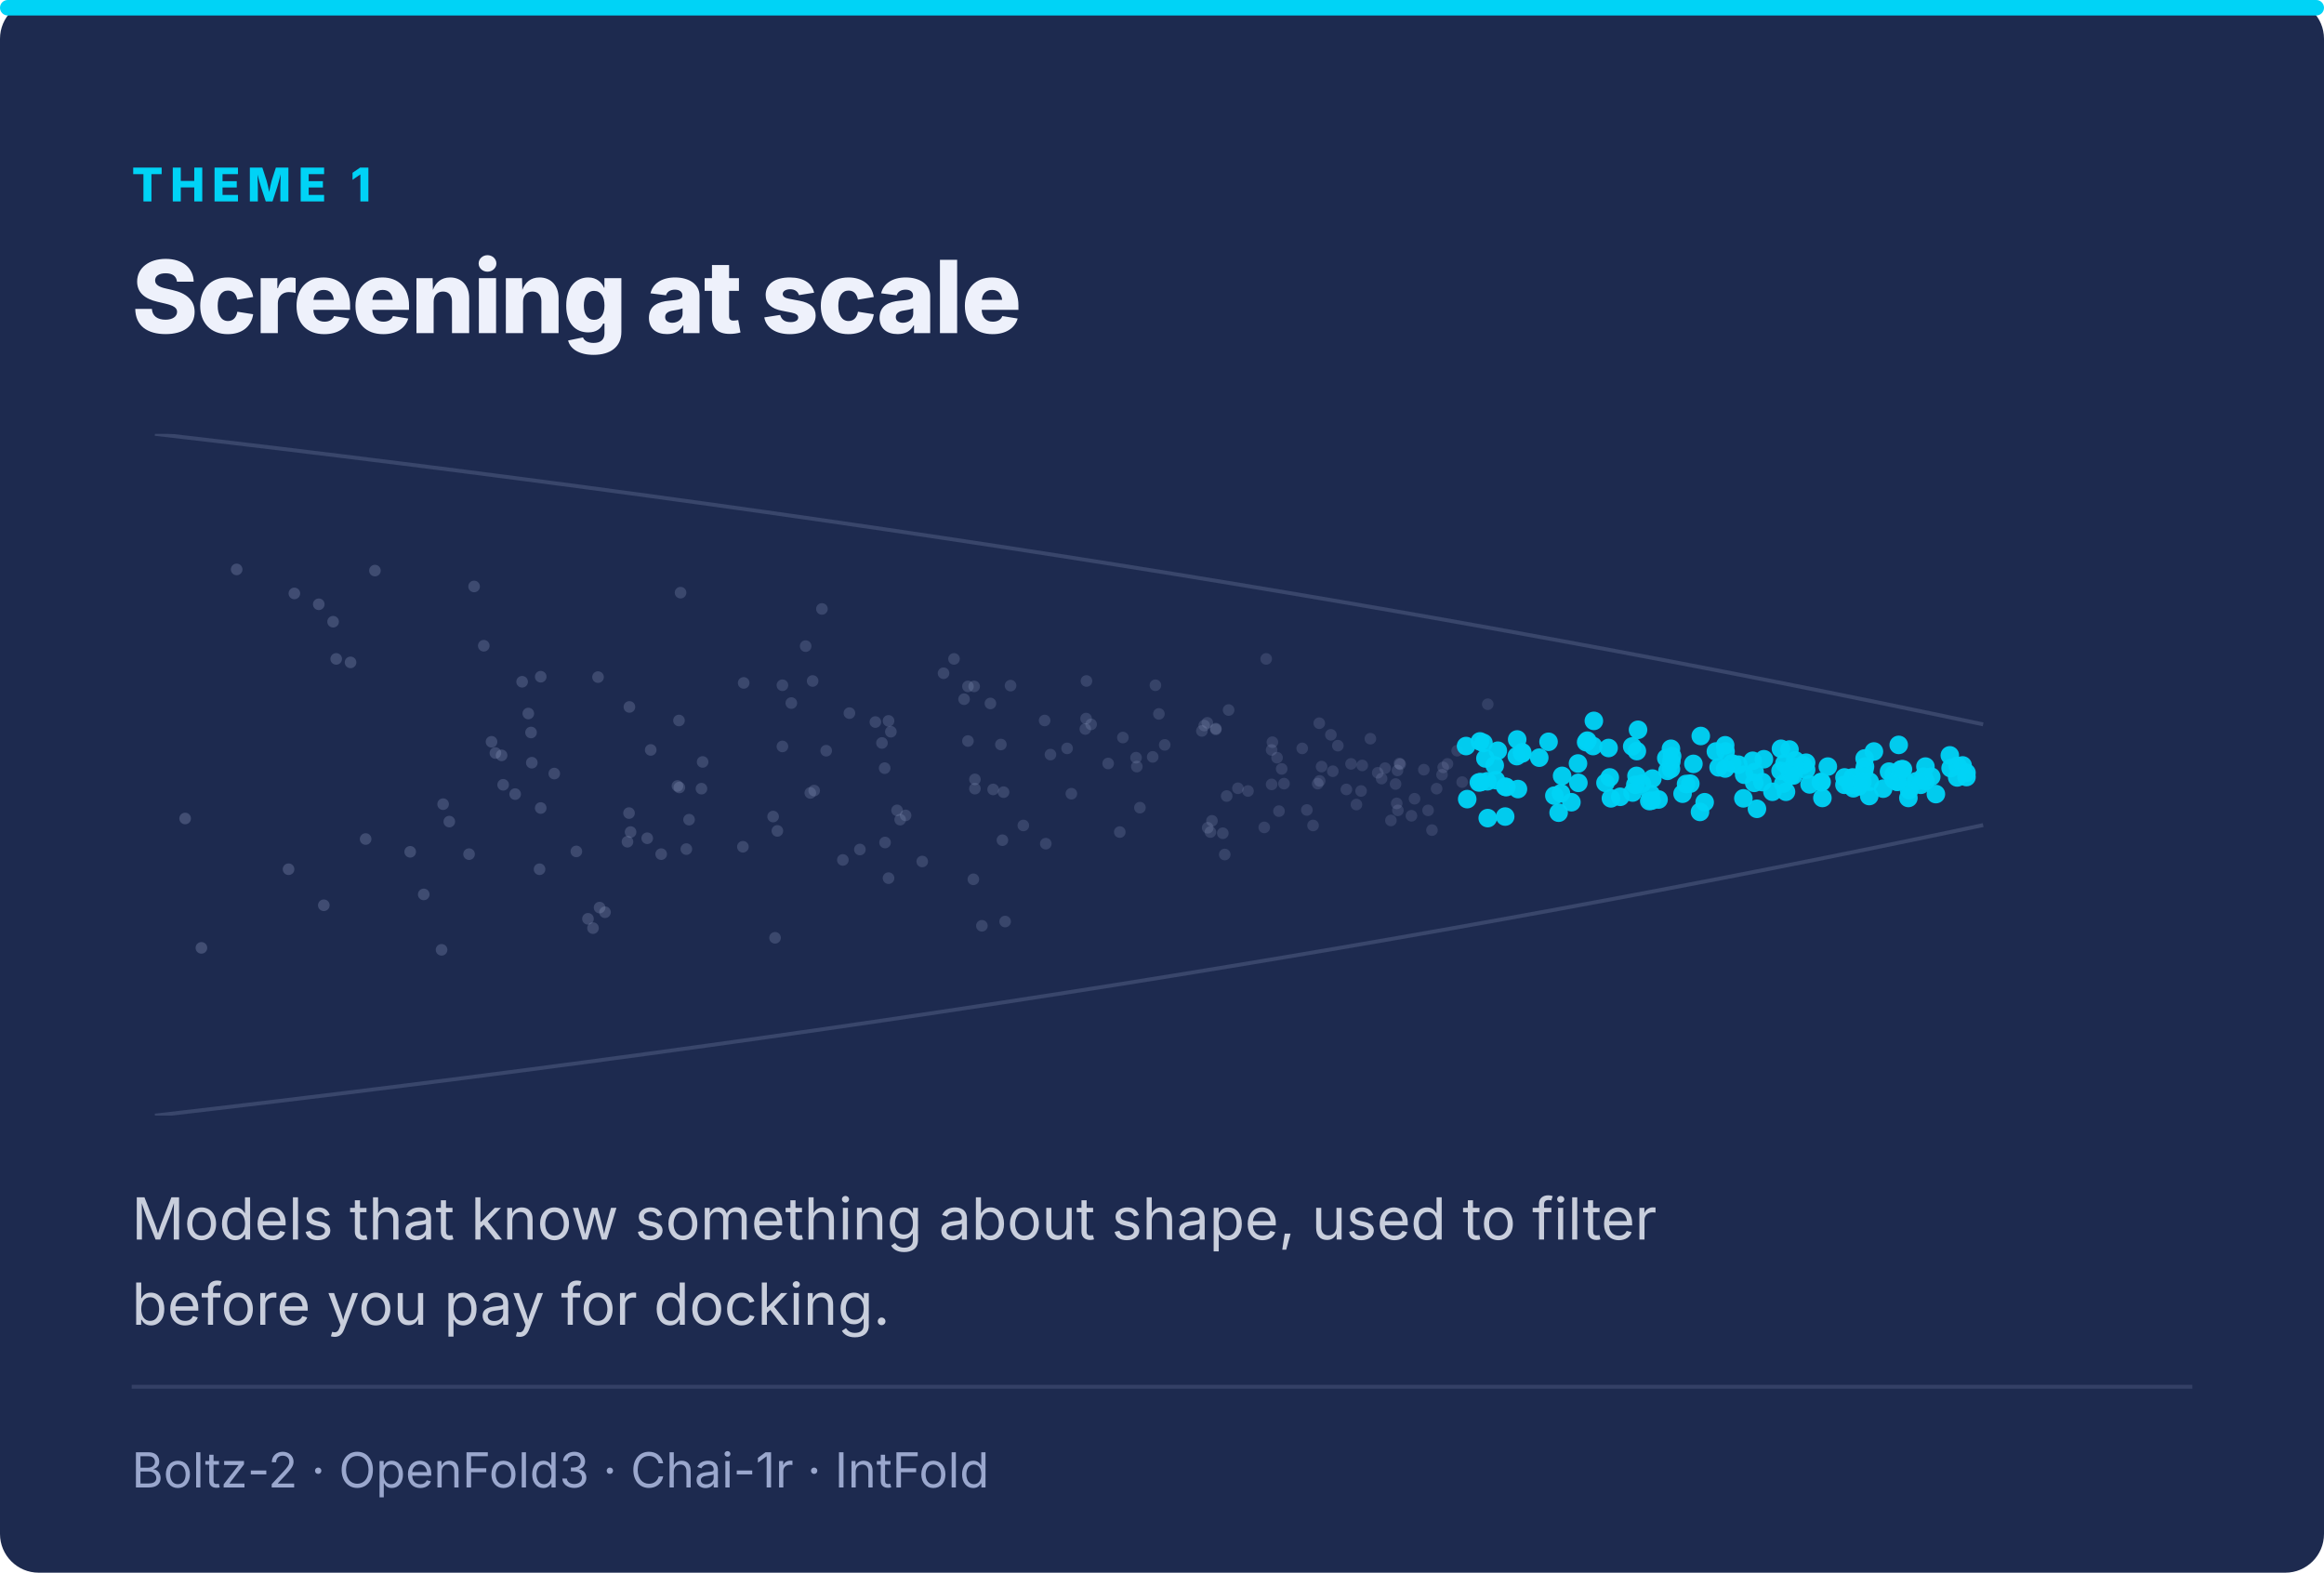
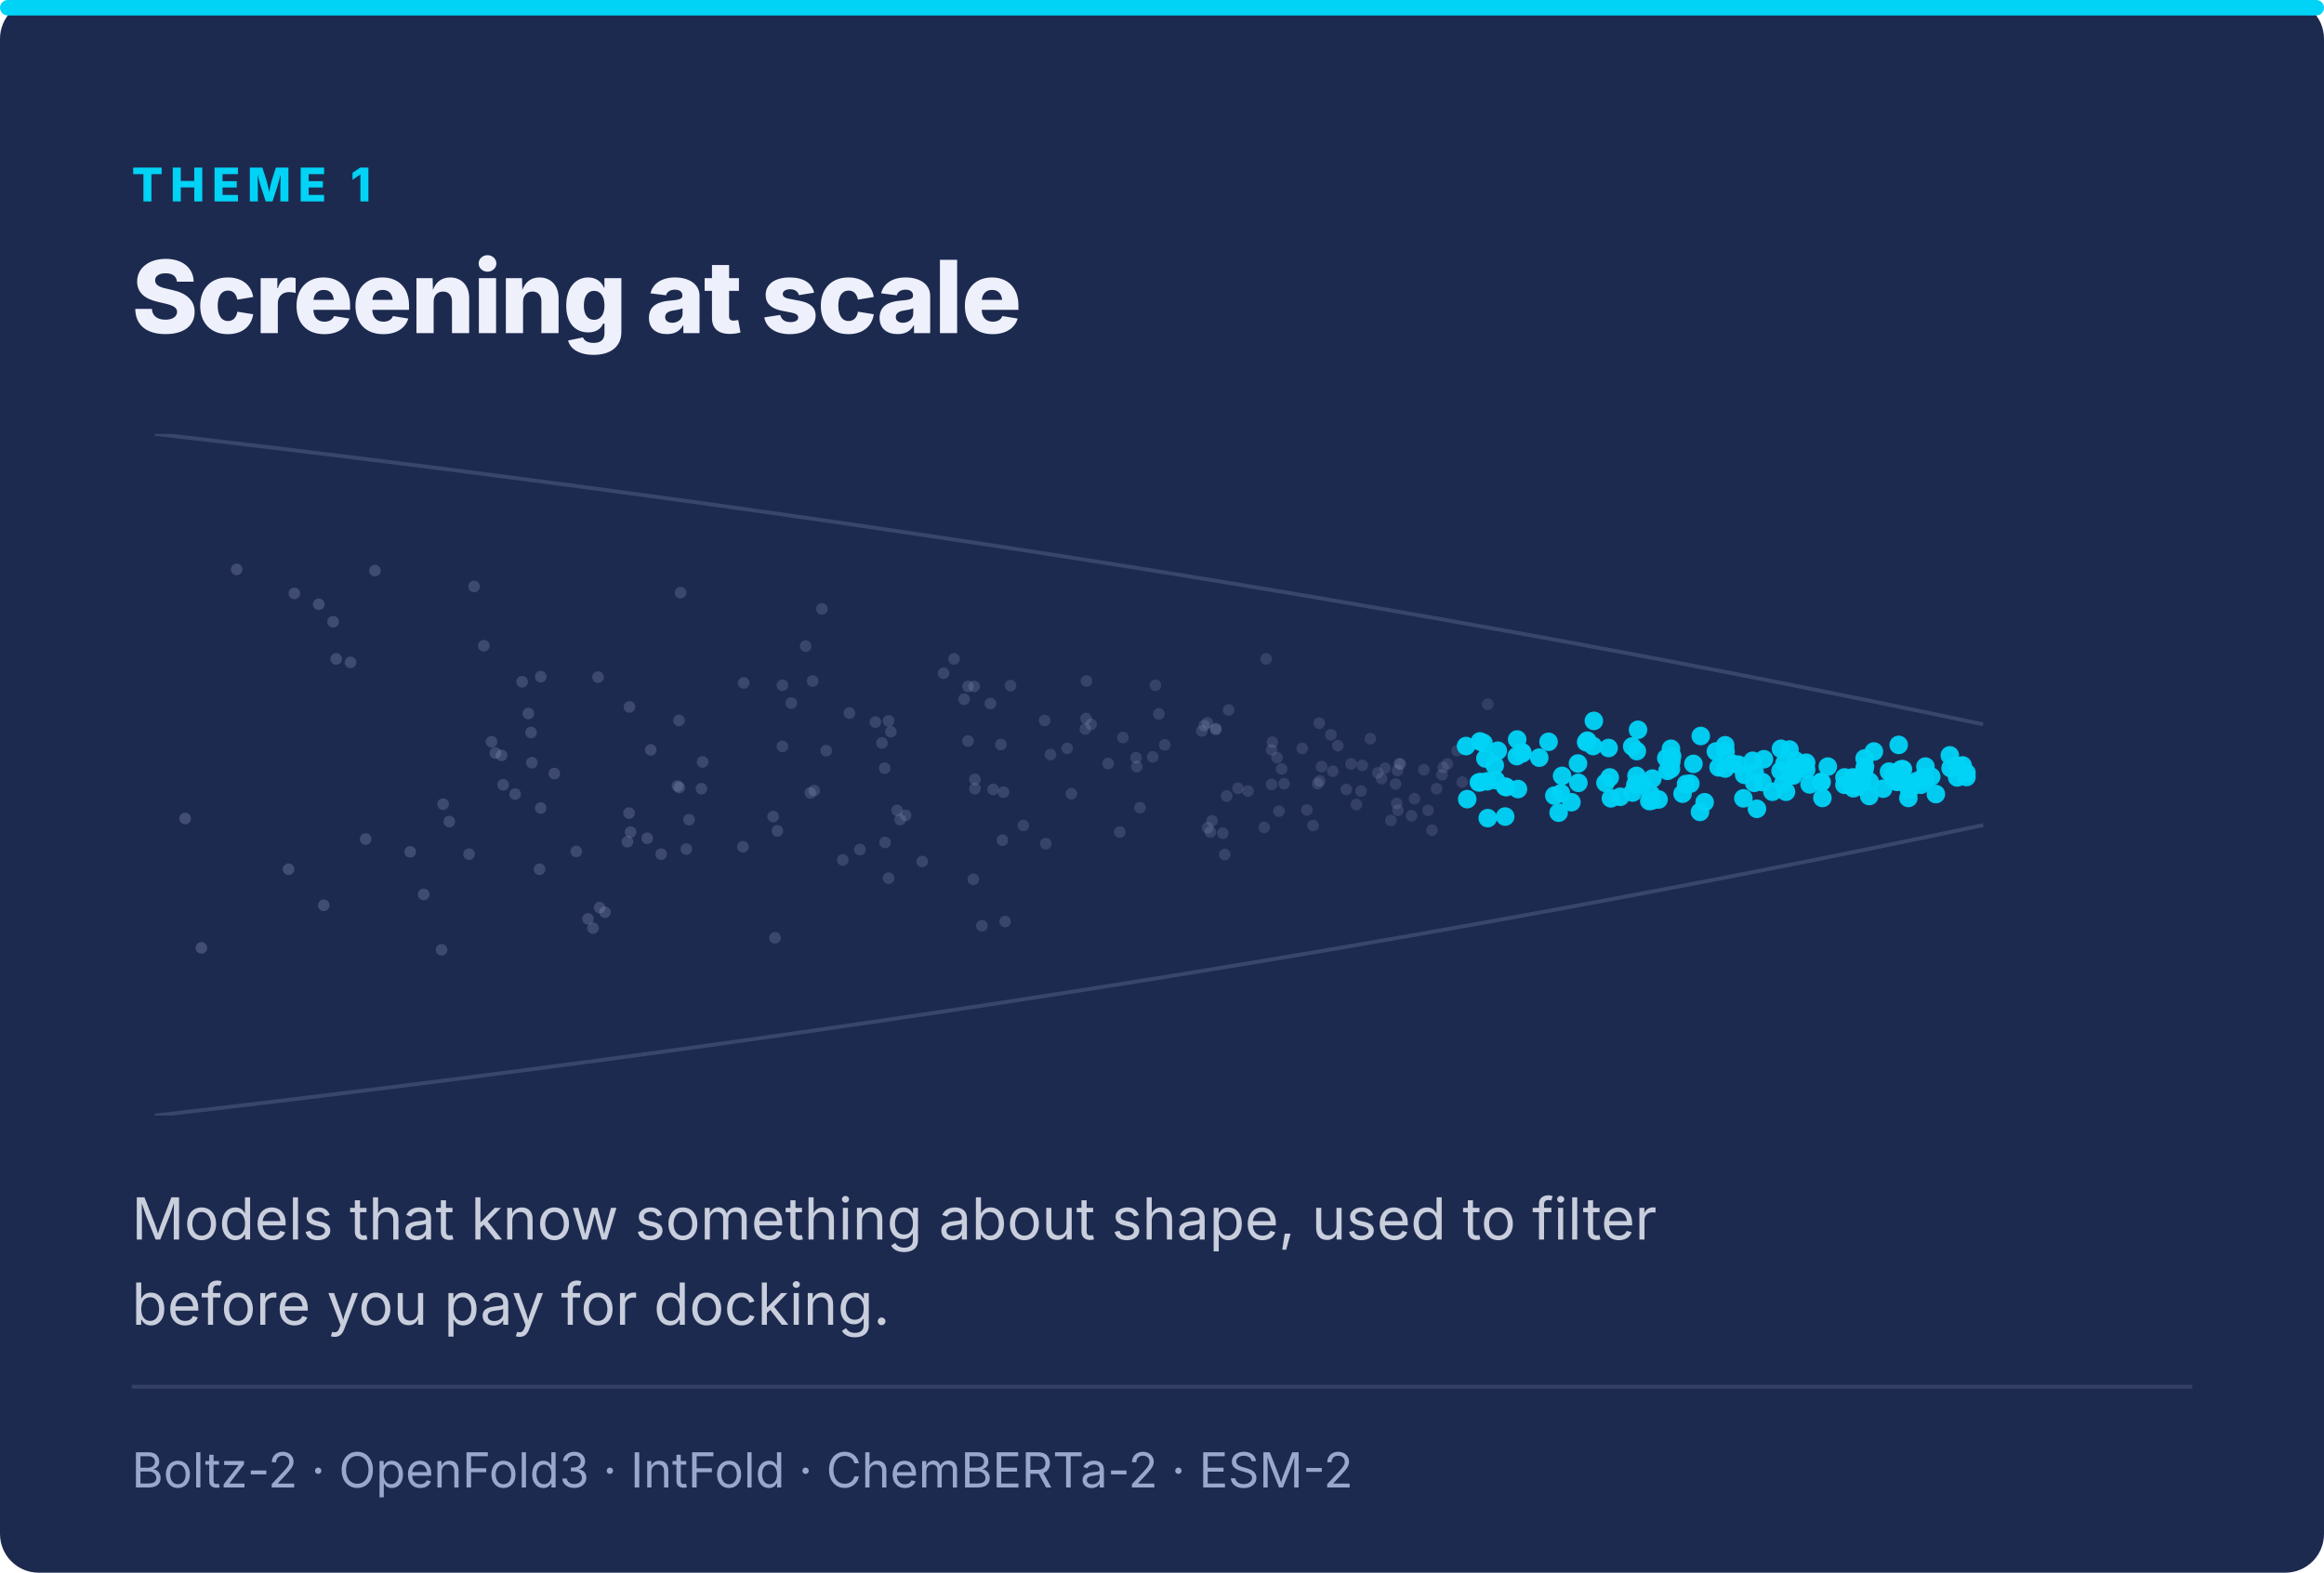
<svg xmlns="http://www.w3.org/2000/svg" viewBox="0 0 600 406" width="600" height="406" font-family="Inter,Helvetica Neue,Arial,sans-serif" role="img" aria-label="Theme 1, Screening at scale. Models that know something about shape, used to filter before you pay for docking.">
  <rect width="600" height="406" rx="10" fill="#1D2A4F" />
  <rect width="600" height="4" rx="2" fill="#00D3F6" />
  <clipPath id="a1">
    <rect x="1" y="112" width="598" height="176" />
  </clipPath>
  <g clip-path="url(#a1)">
    <circle cx="450.1" cy="206.1" r="2.4" fill="#00D3F6" opacity="0.95" />
    <circle cx="470.1" cy="201.9" r="2.4" fill="#00D3F6" opacity="0.95" />
    <circle cx="151.8" cy="237.2" r="1.5" fill="#9AA7CD" opacity="0.25" />
    <circle cx="313.9" cy="188.1" r="1.5" fill="#9AA7CD" opacity="0.20" />
    <circle cx="300.7" cy="192.3" r="1.5" fill="#9AA7CD" opacity="0.20" />
    <circle cx="376.2" cy="193.8" r="1.5" fill="#9AA7CD" opacity="0.18" />
    <circle cx="388.6" cy="210.8" r="2.4" fill="#00D3F6" opacity="0.95" />
    <circle cx="422.2" cy="202.6" r="2.4" fill="#00D3F6" opacity="0.95" />
    <circle cx="487.7" cy="199.2" r="2.4" fill="#00D3F6" opacity="0.95" />
    <circle cx="431.4" cy="193.3" r="2.4" fill="#00D3F6" opacity="0.95" />
    <circle cx="212.2" cy="157.2" r="1.5" fill="#9AA7CD" opacity="0.23" />
    <circle cx="488.9" cy="199.9" r="2.4" fill="#00D3F6" opacity="0.95" />
    <circle cx="83.6" cy="233.7" r="1.5" fill="#9AA7CD" opacity="0.28" />
    <circle cx="313.9" cy="188.3" r="1.5" fill="#9AA7CD" opacity="0.20" />
    <circle cx="177.9" cy="211.6" r="1.5" fill="#9AA7CD" opacity="0.24" />
    <circle cx="383.5" cy="195.8" r="2.4" fill="#00D3F6" opacity="0.95" />
    <circle cx="139.6" cy="174.7" r="1.5" fill="#9AA7CD" opacity="0.26" />
    <circle cx="271.2" cy="194.8" r="1.5" fill="#9AA7CD" opacity="0.21" />
    <circle cx="200.1" cy="242.1" r="1.5" fill="#9AA7CD" opacity="0.24" />
    <circle cx="388.6" cy="203.1" r="2.4" fill="#00D3F6" opacity="0.95" />
    <circle cx="61.1" cy="147.0" r="1.5" fill="#9AA7CD" opacity="0.28" />
    <circle cx="219.3" cy="184.1" r="1.5" fill="#9AA7CD" opacity="0.23" />
    <circle cx="489.8" cy="201.8" r="2.4" fill="#00D3F6" opacity="0.95" />
    <circle cx="506.7" cy="197.6" r="2.4" fill="#00D3F6" opacity="0.95" />
    <circle cx="228.5" cy="217.5" r="1.5" fill="#9AA7CD" opacity="0.23" />
    <circle cx="209.2" cy="204.7" r="1.5" fill="#9AA7CD" opacity="0.23" />
    <circle cx="494.7" cy="201.7" r="2.4" fill="#00D3F6" opacity="0.95" />
    <circle cx="470.3" cy="201.9" r="2.4" fill="#00D3F6" opacity="0.95" />
    <circle cx="109.4" cy="230.9" r="1.5" fill="#9AA7CD" opacity="0.27" />
    <circle cx="294.3" cy="208.5" r="1.5" fill="#9AA7CD" opacity="0.20" />
    <circle cx="86.8" cy="170.1" r="1.5" fill="#9AA7CD" opacity="0.27" />
    <circle cx="122.4" cy="151.4" r="1.5" fill="#9AA7CD" opacity="0.26" />
    <circle cx="177.2" cy="219.2" r="1.5" fill="#9AA7CD" opacity="0.24" />
    <circle cx="403.0" cy="204.8" r="2.4" fill="#00D3F6" opacity="0.95" />
    <circle cx="251.7" cy="203.6" r="1.5" fill="#9AA7CD" opacity="0.22" />
    <circle cx="481.3" cy="198.9" r="2.4" fill="#00D3F6" opacity="0.95" />
    <circle cx="231.6" cy="209.2" r="1.5" fill="#9AA7CD" opacity="0.22" />
    <circle cx="370.9" cy="203.6" r="1.5" fill="#9AA7CD" opacity="0.18" />
    <circle cx="479.9" cy="203.0" r="2.4" fill="#00D3F6" opacity="0.95" />
    <circle cx="360.6" cy="207.4" r="1.5" fill="#9AA7CD" opacity="0.18" />
    <circle cx="340.7" cy="201.6" r="1.5" fill="#9AA7CD" opacity="0.19" />
    <circle cx="481.5" cy="197.9" r="2.4" fill="#00D3F6" opacity="0.95" />
    <circle cx="281.7" cy="187.0" r="1.5" fill="#9AA7CD" opacity="0.21" />
    <circle cx="365.2" cy="206.2" r="1.5" fill="#9AA7CD" opacity="0.18" />
    <circle cx="421.5" cy="204.6" r="2.4" fill="#00D3F6" opacity="0.95" />
    <circle cx="175.7" cy="153.0" r="1.5" fill="#9AA7CD" opacity="0.24" />
    <circle cx="210.2" cy="204.1" r="1.5" fill="#9AA7CD" opacity="0.23" />
    <circle cx="246.3" cy="170.1" r="1.5" fill="#9AA7CD" opacity="0.22" />
    <circle cx="476.2" cy="200.7" r="2.4" fill="#00D3F6" opacity="0.95" />
    <circle cx="168.0" cy="193.6" r="1.5" fill="#9AA7CD" opacity="0.25" />
    <circle cx="154.8" cy="234.3" r="1.5" fill="#9AA7CD" opacity="0.25" />
    <circle cx="243.6" cy="173.8" r="1.5" fill="#9AA7CD" opacity="0.22" />
    <circle cx="478.3" cy="201.0" r="2.4" fill="#00D3F6" opacity="0.95" />
    <circle cx="360.9" cy="209.2" r="1.5" fill="#9AA7CD" opacity="0.18" />
    <circle cx="377.5" cy="201.9" r="1.5" fill="#9AA7CD" opacity="0.18" />
    <circle cx="478.3" cy="200.7" r="2.4" fill="#00D3F6" opacity="0.95" />
    <circle cx="445.5" cy="194.0" r="2.4" fill="#00D3F6" opacity="0.95" />
    <circle cx="450.3" cy="200.0" r="2.4" fill="#00D3F6" opacity="0.95" />
    <circle cx="129.9" cy="202.6" r="1.5" fill="#9AA7CD" opacity="0.26" />
    <circle cx="402.4" cy="209.8" r="2.4" fill="#00D3F6" opacity="0.95" />
    <circle cx="328.3" cy="202.5" r="1.5" fill="#9AA7CD" opacity="0.19" />
    <circle cx="259.1" cy="204.5" r="1.5" fill="#9AA7CD" opacity="0.22" />
    <circle cx="391.7" cy="190.9" r="2.4" fill="#00D3F6" opacity="0.95" />
    <circle cx="488.9" cy="201.2" r="2.4" fill="#00D3F6" opacity="0.95" />
    <circle cx="344.1" cy="199.1" r="1.5" fill="#9AA7CD" opacity="0.19" />
    <circle cx="499.8" cy="205.0" r="2.4" fill="#00D3F6" opacity="0.95" />
    <circle cx="337.4" cy="209.1" r="1.5" fill="#9AA7CD" opacity="0.19" />
    <circle cx="175.3" cy="186.0" r="1.5" fill="#9AA7CD" opacity="0.24" />
    <circle cx="359.1" cy="211.8" r="1.5" fill="#9AA7CD" opacity="0.18" />
    <circle cx="226.0" cy="186.4" r="1.5" fill="#9AA7CD" opacity="0.23" />
    <circle cx="156.2" cy="235.5" r="1.5" fill="#9AA7CD" opacity="0.25" />
    <circle cx="385.9" cy="197.6" r="2.4" fill="#00D3F6" opacity="0.95" />
    <circle cx="426.4" cy="206.7" r="2.4" fill="#00D3F6" opacity="0.95" />
    <circle cx="343.6" cy="189.7" r="1.5" fill="#9AA7CD" opacity="0.19" />
    <circle cx="200.7" cy="214.5" r="1.5" fill="#9AA7CD" opacity="0.24" />
    <circle cx="258.8" cy="216.9" r="1.5" fill="#9AA7CD" opacity="0.22" />
    <circle cx="481.4" cy="195.8" r="2.4" fill="#00D3F6" opacity="0.95" />
    <circle cx="52.0" cy="244.7" r="1.5" fill="#9AA7CD" opacity="0.29" />
    <circle cx="170.7" cy="220.5" r="1.5" fill="#9AA7CD" opacity="0.25" />
    <circle cx="269.7" cy="186.0" r="1.5" fill="#9AA7CD" opacity="0.21" />
    <circle cx="386.7" cy="193.8" r="2.4" fill="#00D3F6" opacity="0.95" />
    <circle cx="477.8" cy="202.7" r="2.4" fill="#00D3F6" opacity="0.95" />
    <circle cx="351.7" cy="197.6" r="1.5" fill="#9AA7CD" opacity="0.18" />
    <circle cx="310.9" cy="187.3" r="1.5" fill="#9AA7CD" opacity="0.20" />
    <circle cx="384.0" cy="201.7" r="2.4" fill="#00D3F6" opacity="0.95" />
    <circle cx="478.5" cy="203.5" r="2.4" fill="#00D3F6" opacity="0.95" />
    <circle cx="431.4" cy="198.5" r="2.4" fill="#00D3F6" opacity="0.95" />
    <circle cx="116.0" cy="212.1" r="1.5" fill="#9AA7CD" opacity="0.26" />
    <circle cx="319.6" cy="203.5" r="1.5" fill="#9AA7CD" opacity="0.19" />
    <circle cx="222.0" cy="219.3" r="1.5" fill="#9AA7CD" opacity="0.23" />
    <circle cx="434.4" cy="204.9" r="2.4" fill="#00D3F6" opacity="0.95" />
    <circle cx="312.9" cy="211.9" r="1.5" fill="#9AA7CD" opacity="0.20" />
    <circle cx="418.3" cy="205.7" r="2.4" fill="#00D3F6" opacity="0.95" />
    <circle cx="129.5" cy="195.0" r="1.5" fill="#9AA7CD" opacity="0.26" />
    <circle cx="330.2" cy="209.4" r="1.5" fill="#9AA7CD" opacity="0.19" />
    <circle cx="391.6" cy="195.2" r="2.4" fill="#00D3F6" opacity="0.95" />
    <circle cx="114.4" cy="207.6" r="1.5" fill="#9AA7CD" opacity="0.26" />
    <circle cx="426.6" cy="201.0" r="2.4" fill="#00D3F6" opacity="0.95" />
    <circle cx="289.1" cy="214.8" r="1.5" fill="#9AA7CD" opacity="0.21" />
    <circle cx="134.8" cy="176.0" r="1.5" fill="#9AA7CD" opacity="0.26" />
    <circle cx="507.7" cy="199.5" r="2.4" fill="#00D3F6" opacity="0.95" />
    <circle cx="181.4" cy="196.7" r="1.5" fill="#9AA7CD" opacity="0.24" />
    <circle cx="457.6" cy="204.4" r="2.4" fill="#00D3F6" opacity="0.95" />
    <circle cx="202.0" cy="176.9" r="1.5" fill="#9AA7CD" opacity="0.23" />
    <circle cx="280.5" cy="175.8" r="1.5" fill="#9AA7CD" opacity="0.21" />
    <circle cx="411.3" cy="192.6" r="2.4" fill="#00D3F6" opacity="0.95" />
    <circle cx="361.3" cy="197.1" r="1.5" fill="#9AA7CD" opacity="0.18" />
    <circle cx="312.5" cy="214.8" r="1.5" fill="#9AA7CD" opacity="0.20" />
    <circle cx="251.7" cy="201.2" r="1.5" fill="#9AA7CD" opacity="0.22" />
    <circle cx="340.2" cy="202.3" r="1.5" fill="#9AA7CD" opacity="0.19" />
    <circle cx="453.6" cy="208.8" r="2.4" fill="#00D3F6" opacity="0.95" />
    <circle cx="438.9" cy="209.6" r="2.4" fill="#00D3F6" opacity="0.95" />
    <circle cx="431.5" cy="196.6" r="2.4" fill="#00D3F6" opacity="0.95" />
    <circle cx="384.1" cy="211.2" r="2.4" fill="#00D3F6" opacity="0.95" />
    <circle cx="347.6" cy="203.8" r="1.5" fill="#9AA7CD" opacity="0.19" />
    <circle cx="403.3" cy="200.3" r="2.4" fill="#00D3F6" opacity="0.95" />
    <circle cx="139.6" cy="208.6" r="1.5" fill="#9AA7CD" opacity="0.26" />
    <circle cx="459.7" cy="199.0" r="2.4" fill="#00D3F6" opacity="0.95" />
    <circle cx="378.5" cy="192.6" r="2.4" fill="#00D3F6" opacity="0.95" />
    <circle cx="90.5" cy="171.0" r="1.5" fill="#9AA7CD" opacity="0.27" />
    <circle cx="393.0" cy="194.5" r="2.4" fill="#00D3F6" opacity="0.95" />
    <circle cx="316.2" cy="220.6" r="1.5" fill="#9AA7CD" opacity="0.20" />
    <circle cx="76.0" cy="153.2" r="1.5" fill="#9AA7CD" opacity="0.28" />
    <circle cx="443.7" cy="198.1" r="2.4" fill="#00D3F6" opacity="0.95" />
    <circle cx="492.3" cy="202.1" r="2.4" fill="#00D3F6" opacity="0.95" />
    <circle cx="162.5" cy="182.5" r="1.5" fill="#9AA7CD" opacity="0.25" />
    <circle cx="258.4" cy="192.2" r="1.5" fill="#9AA7CD" opacity="0.22" />
    <circle cx="255.7" cy="181.6" r="1.5" fill="#9AA7CD" opacity="0.22" />
    <circle cx="162.4" cy="209.9" r="1.5" fill="#9AA7CD" opacity="0.25" />
    <circle cx="382.1" cy="191.4" r="2.4" fill="#00D3F6" opacity="0.95" />
    <circle cx="407.4" cy="197.1" r="2.4" fill="#00D3F6" opacity="0.95" />
    <circle cx="460.4" cy="202.3" r="2.4" fill="#00D3F6" opacity="0.95" />
    <circle cx="405.7" cy="207.1" r="2.4" fill="#00D3F6" opacity="0.95" />
    <circle cx="492.7" cy="206.0" r="2.4" fill="#00D3F6" opacity="0.95" />
    <circle cx="364.4" cy="210.6" r="1.5" fill="#9AA7CD" opacity="0.18" />
    <circle cx="139.3" cy="224.4" r="1.5" fill="#9AA7CD" opacity="0.26" />
    <circle cx="443.0" cy="194.0" r="2.4" fill="#00D3F6" opacity="0.95" />
    <circle cx="447.2" cy="197.1" r="2.4" fill="#00D3F6" opacity="0.95" />
    <circle cx="492.9" cy="204.0" r="2.4" fill="#00D3F6" opacity="0.95" />
    <circle cx="430.5" cy="199.0" r="2.4" fill="#00D3F6" opacity="0.95" />
    <circle cx="415.3" cy="193.1" r="2.4" fill="#00D3F6" opacity="0.95" />
    <circle cx="328.5" cy="191.6" r="1.5" fill="#9AA7CD" opacity="0.19" />
    <circle cx="331.5" cy="202.3" r="1.5" fill="#9AA7CD" opacity="0.19" />
    <circle cx="440.1" cy="207.1" r="2.4" fill="#00D3F6" opacity="0.95" />
    <circle cx="315.7" cy="215.1" r="1.5" fill="#9AA7CD" opacity="0.20" />
    <circle cx="322.2" cy="204.2" r="1.5" fill="#9AA7CD" opacity="0.19" />
    <circle cx="505.4" cy="197.7" r="2.4" fill="#00D3F6" opacity="0.95" />
    <circle cx="233.8" cy="210.5" r="1.5" fill="#9AA7CD" opacity="0.22" />
    <circle cx="470.5" cy="206.0" r="2.4" fill="#00D3F6" opacity="0.95" />
    <circle cx="489.0" cy="201.3" r="2.4" fill="#00D3F6" opacity="0.95" />
    <circle cx="329.7" cy="195.6" r="1.5" fill="#9AA7CD" opacity="0.19" />
    <circle cx="105.9" cy="219.9" r="1.5" fill="#9AA7CD" opacity="0.27" />
    <circle cx="435.3" cy="202.4" r="2.4" fill="#00D3F6" opacity="0.95" />
    <circle cx="229.4" cy="226.7" r="1.5" fill="#9AA7CD" opacity="0.23" />
    <circle cx="251.5" cy="177.2" r="1.5" fill="#9AA7CD" opacity="0.22" />
    <circle cx="452.9" cy="202.1" r="2.4" fill="#00D3F6" opacity="0.95" />
    <circle cx="340.6" cy="186.7" r="1.5" fill="#9AA7CD" opacity="0.19" />
    <circle cx="482.6" cy="205.5" r="2.4" fill="#00D3F6" opacity="0.95" />
    <circle cx="293.3" cy="195.6" r="1.5" fill="#9AA7CD" opacity="0.20" />
    <circle cx="137.3" cy="196.9" r="1.5" fill="#9AA7CD" opacity="0.26" />
    <circle cx="497.1" cy="201.6" r="2.4" fill="#00D3F6" opacity="0.95" />
    <circle cx="199.6" cy="210.8" r="1.5" fill="#9AA7CD" opacity="0.24" />
    <circle cx="96.8" cy="147.3" r="1.5" fill="#9AA7CD" opacity="0.27" />
    <circle cx="503.6" cy="198.3" r="2.4" fill="#00D3F6" opacity="0.95" />
    <circle cx="143.1" cy="199.7" r="1.5" fill="#9AA7CD" opacity="0.25" />
    <circle cx="386.2" cy="201.4" r="2.4" fill="#00D3F6" opacity="0.95" />
    <circle cx="121.1" cy="220.5" r="1.5" fill="#9AA7CD" opacity="0.26" />
    <circle cx="486.2" cy="203.6" r="2.4" fill="#00D3F6" opacity="0.95" />
    <circle cx="192.0" cy="176.3" r="1.5" fill="#9AA7CD" opacity="0.24" />
    <circle cx="381.8" cy="202.0" r="2.4" fill="#00D3F6" opacity="0.95" />
    <circle cx="360.3" cy="202.4" r="1.5" fill="#9AA7CD" opacity="0.18" />
    <circle cx="489.8" cy="201.8" r="2.4" fill="#00D3F6" opacity="0.95" />
    <circle cx="316.7" cy="205.5" r="1.5" fill="#9AA7CD" opacity="0.20" />
    <circle cx="276.6" cy="204.9" r="1.5" fill="#9AA7CD" opacity="0.21" />
    <circle cx="415.6" cy="200.7" r="2.4" fill="#00D3F6" opacity="0.95" />
    <circle cx="388.9" cy="203.2" r="2.4" fill="#00D3F6" opacity="0.95" />
    <circle cx="372.6" cy="198.1" r="1.5" fill="#9AA7CD" opacity="0.18" />
    <circle cx="462.0" cy="193.5" r="2.4" fill="#00D3F6" opacity="0.95" />
    <circle cx="367.6" cy="198.7" r="1.5" fill="#9AA7CD" opacity="0.18" />
    <circle cx="409.8" cy="191.2" r="2.4" fill="#00D3F6" opacity="0.95" />
    <circle cx="86.0" cy="160.5" r="1.5" fill="#9AA7CD" opacity="0.27" />
    <circle cx="462.3" cy="200.1" r="2.4" fill="#00D3F6" opacity="0.95" />
    <circle cx="74.5" cy="224.4" r="1.5" fill="#9AA7CD" opacity="0.28" />
    <circle cx="401.3" cy="205.4" r="2.4" fill="#00D3F6" opacity="0.95" />
    <circle cx="353.8" cy="190.7" r="1.5" fill="#9AA7CD" opacity="0.18" />
    <circle cx="162.8" cy="214.8" r="1.5" fill="#9AA7CD" opacity="0.25" />
    <circle cx="452.5" cy="196.4" r="2.4" fill="#00D3F6" opacity="0.95" />
    <circle cx="162.0" cy="217.3" r="1.5" fill="#9AA7CD" opacity="0.25" />
    <circle cx="471.9" cy="197.9" r="2.4" fill="#00D3F6" opacity="0.95" />
    <circle cx="421.4" cy="192.7" r="2.4" fill="#00D3F6" opacity="0.95" />
    <circle cx="368.7" cy="209.2" r="1.5" fill="#9AA7CD" opacity="0.18" />
    <circle cx="286.1" cy="197.1" r="1.5" fill="#9AA7CD" opacity="0.21" />
    <circle cx="465.5" cy="197.5" r="2.4" fill="#00D3F6" opacity="0.95" />
    <circle cx="422.6" cy="193.9" r="2.4" fill="#00D3F6" opacity="0.95" />
    <circle cx="148.8" cy="219.8" r="1.5" fill="#9AA7CD" opacity="0.25" />
    <circle cx="369.7" cy="214.3" r="1.5" fill="#9AA7CD" opacity="0.18" />
    <circle cx="227.7" cy="191.8" r="1.5" fill="#9AA7CD" opacity="0.23" />
    <circle cx="426.2" cy="205.0" r="2.4" fill="#00D3F6" opacity="0.95" />
    <circle cx="467.2" cy="202.5" r="2.4" fill="#00D3F6" opacity="0.95" />
    <circle cx="82.3" cy="156.0" r="1.5" fill="#9AA7CD" opacity="0.28" />
    <circle cx="191.8" cy="218.6" r="1.5" fill="#9AA7CD" opacity="0.24" />
    <circle cx="397.4" cy="195.6" r="2.4" fill="#00D3F6" opacity="0.95" />
    <circle cx="326.9" cy="170.1" r="1.5" fill="#9AA7CD" opacity="0.19" />
    <circle cx="136.4" cy="184.2" r="1.5" fill="#9AA7CD" opacity="0.26" />
    <circle cx="391.9" cy="203.7" r="2.4" fill="#00D3F6" opacity="0.95" />
    <circle cx="461.1" cy="204.4" r="2.4" fill="#00D3F6" opacity="0.95" />
    <circle cx="437.2" cy="197.2" r="2.4" fill="#00D3F6" opacity="0.95" />
    <circle cx="448.8" cy="197.4" r="2.4" fill="#00D3F6" opacity="0.95" />
    <circle cx="174.9" cy="202.9" r="1.5" fill="#9AA7CD" opacity="0.24" />
    <circle cx="466.3" cy="198.7" r="2.4" fill="#00D3F6" opacity="0.95" />
    <circle cx="423.9" cy="202.3" r="2.4" fill="#00D3F6" opacity="0.95" />
    <circle cx="445.4" cy="198.4" r="2.4" fill="#00D3F6" opacity="0.95" />
    <circle cx="311.8" cy="213.7" r="1.5" fill="#9AA7CD" opacity="0.20" />
    <circle cx="260.9" cy="177.0" r="1.5" fill="#9AA7CD" opacity="0.21" />
    <circle cx="356.7" cy="201.0" r="1.5" fill="#9AA7CD" opacity="0.18" />
    <circle cx="378.8" cy="206.3" r="2.4" fill="#00D3F6" opacity="0.95" />
    <circle cx="133.0" cy="205.0" r="1.5" fill="#9AA7CD" opacity="0.26" />
    <circle cx="350.2" cy="207.7" r="1.5" fill="#9AA7CD" opacity="0.18" />
    <circle cx="259.5" cy="237.9" r="1.5" fill="#9AA7CD" opacity="0.22" />
    <circle cx="270.0" cy="217.8" r="1.5" fill="#9AA7CD" opacity="0.21" />
    <circle cx="351.4" cy="204.2" r="1.5" fill="#9AA7CD" opacity="0.18" />
    <circle cx="393.0" cy="194.2" r="2.4" fill="#00D3F6" opacity="0.95" />
    <circle cx="293.5" cy="197.9" r="1.5" fill="#9AA7CD" opacity="0.20" />
    <circle cx="503.4" cy="195.0" r="2.4" fill="#00D3F6" opacity="0.95" />
    <circle cx="466.3" cy="196.9" r="2.4" fill="#00D3F6" opacity="0.95" />
    <circle cx="399.8" cy="191.5" r="2.4" fill="#00D3F6" opacity="0.95" />
    <circle cx="289.9" cy="190.4" r="1.5" fill="#9AA7CD" opacity="0.20" />
    <circle cx="491.0" cy="198.6" r="2.4" fill="#00D3F6" opacity="0.95" />
    <circle cx="505.3" cy="200.7" r="2.4" fill="#00D3F6" opacity="0.95" />
    <circle cx="407.5" cy="202.1" r="2.4" fill="#00D3F6" opacity="0.95" />
    <circle cx="360.8" cy="198.9" r="1.5" fill="#9AA7CD" opacity="0.18" />
    <circle cx="453.0" cy="199.3" r="2.4" fill="#00D3F6" opacity="0.95" />
    <circle cx="372.3" cy="200.0" r="1.5" fill="#9AA7CD" opacity="0.18" />
    <circle cx="249.9" cy="177.2" r="1.5" fill="#9AA7CD" opacity="0.22" />
    <circle cx="297.6" cy="195.4" r="1.5" fill="#9AA7CD" opacity="0.20" />
    <circle cx="490.2" cy="192.3" r="2.4" fill="#00D3F6" opacity="0.95" />
    <circle cx="213.3" cy="193.8" r="1.5" fill="#9AA7CD" opacity="0.23" />
    <circle cx="482.7" cy="201.8" r="2.4" fill="#00D3F6" opacity="0.95" />
    <circle cx="455.0" cy="201.9" r="2.4" fill="#00D3F6" opacity="0.95" />
    <circle cx="430.2" cy="195.7" r="2.4" fill="#00D3F6" opacity="0.95" />
    <circle cx="431.7" cy="195.2" r="2.4" fill="#00D3F6" opacity="0.95" />
    <circle cx="209.8" cy="175.8" r="1.5" fill="#9AA7CD" opacity="0.23" />
    <circle cx="181.1" cy="203.6" r="1.5" fill="#9AA7CD" opacity="0.24" />
    <circle cx="497.1" cy="197.9" r="2.4" fill="#00D3F6" opacity="0.95" />
    <circle cx="251.3" cy="227.0" r="1.5" fill="#9AA7CD" opacity="0.22" />
    <circle cx="483.8" cy="194.0" r="2.4" fill="#00D3F6" opacity="0.95" />
    <circle cx="409.5" cy="191.6" r="2.4" fill="#00D3F6" opacity="0.95" />
    <circle cx="476.2" cy="202.6" r="2.4" fill="#00D3F6" opacity="0.95" />
    <circle cx="248.9" cy="180.5" r="1.5" fill="#9AA7CD" opacity="0.22" />
    <circle cx="382.3" cy="201.9" r="2.4" fill="#00D3F6" opacity="0.95" />
    <circle cx="498.6" cy="200.5" r="2.4" fill="#00D3F6" opacity="0.95" />
    <circle cx="238.1" cy="222.4" r="1.5" fill="#9AA7CD" opacity="0.22" />
    <circle cx="47.8" cy="211.3" r="1.5" fill="#9AA7CD" opacity="0.29" />
    <circle cx="167.1" cy="216.4" r="1.5" fill="#9AA7CD" opacity="0.25" />
    <circle cx="455.4" cy="196.0" r="2.4" fill="#00D3F6" opacity="0.95" />
    <circle cx="330.9" cy="198.5" r="1.5" fill="#9AA7CD" opacity="0.19" />
    <circle cx="137.1" cy="189.1" r="1.5" fill="#9AA7CD" opacity="0.26" />
    <circle cx="345.4" cy="192.5" r="1.5" fill="#9AA7CD" opacity="0.19" />
    <circle cx="436.4" cy="202.3" r="2.4" fill="#00D3F6" opacity="0.95" />
    <circle cx="114.0" cy="245.2" r="1.5" fill="#9AA7CD" opacity="0.26" />
    <circle cx="355.7" cy="199.5" r="1.5" fill="#9AA7CD" opacity="0.18" />
    <circle cx="256.4" cy="203.8" r="1.5" fill="#9AA7CD" opacity="0.22" />
    <circle cx="496.6" cy="200.5" r="2.4" fill="#00D3F6" opacity="0.95" />
    <circle cx="490.7" cy="198.7" r="2.4" fill="#00D3F6" opacity="0.95" />
    <circle cx="228.4" cy="198.3" r="1.5" fill="#9AA7CD" opacity="0.23" />
    <circle cx="507.7" cy="200.6" r="2.4" fill="#00D3F6" opacity="0.95" />
    <circle cx="217.6" cy="222.0" r="1.5" fill="#9AA7CD" opacity="0.23" />
    <circle cx="202.0" cy="192.7" r="1.5" fill="#9AA7CD" opacity="0.23" />
    <circle cx="94.4" cy="216.6" r="1.5" fill="#9AA7CD" opacity="0.27" />
    <circle cx="310.3" cy="188.7" r="1.5" fill="#9AA7CD" opacity="0.20" />
    <circle cx="425.8" cy="206.8" r="2.4" fill="#00D3F6" opacity="0.95" />
    <circle cx="326.4" cy="213.6" r="1.5" fill="#9AA7CD" opacity="0.19" />
    <circle cx="459.8" cy="193.3" r="2.4" fill="#00D3F6" opacity="0.95" />
    <circle cx="439.1" cy="190.0" r="2.4" fill="#00D3F6" opacity="0.95" />
    <circle cx="336.2" cy="193.2" r="1.5" fill="#9AA7CD" opacity="0.19" />
    <circle cx="480.8" cy="201.9" r="2.4" fill="#00D3F6" opacity="0.95" />
    <circle cx="230.0" cy="188.9" r="1.5" fill="#9AA7CD" opacity="0.23" />
    <circle cx="415.9" cy="206.1" r="2.4" fill="#00D3F6" opacity="0.95" />
    <circle cx="264.2" cy="213.1" r="1.5" fill="#9AA7CD" opacity="0.21" />
    <circle cx="460.7" cy="197.1" r="2.4" fill="#00D3F6" opacity="0.95" />
    <circle cx="491.3" cy="198.6" r="2.4" fill="#00D3F6" opacity="0.95" />
    <circle cx="495.9" cy="202.6" r="2.4" fill="#00D3F6" opacity="0.95" />
    <circle cx="348.8" cy="197.2" r="1.5" fill="#9AA7CD" opacity="0.18" />
    <circle cx="124.9" cy="166.7" r="1.5" fill="#9AA7CD" opacity="0.26" />
    <circle cx="204.3" cy="181.5" r="1.5" fill="#9AA7CD" opacity="0.23" />
    <circle cx="445.4" cy="192.4" r="2.4" fill="#00D3F6" opacity="0.95" />
    <circle cx="153.1" cy="239.6" r="1.5" fill="#9AA7CD" opacity="0.25" />
    <circle cx="229.4" cy="186.1" r="1.5" fill="#9AA7CD" opacity="0.23" />
    <circle cx="411.5" cy="186.1" r="2.4" fill="#00D3F6" opacity="0.95" />
    <circle cx="384.1" cy="181.8" r="1.5" fill="#9AA7CD" opacity="0.17" />
    <circle cx="311.7" cy="186.6" r="1.5" fill="#9AA7CD" opacity="0.20" />
    <circle cx="428.2" cy="206.4" r="2.4" fill="#00D3F6" opacity="0.95" />
    <circle cx="328.3" cy="193.6" r="1.5" fill="#9AA7CD" opacity="0.19" />
    <circle cx="462.0" cy="198.8" r="2.4" fill="#00D3F6" opacity="0.95" />
    <circle cx="280.2" cy="188.2" r="1.5" fill="#9AA7CD" opacity="0.21" />
    <circle cx="175.4" cy="203.3" r="1.5" fill="#9AA7CD" opacity="0.24" />
    <circle cx="208.0" cy="166.8" r="1.5" fill="#9AA7CD" opacity="0.23" />
    <circle cx="280.4" cy="185.5" r="1.5" fill="#9AA7CD" opacity="0.21" />
    <circle cx="154.4" cy="174.8" r="1.5" fill="#9AA7CD" opacity="0.25" />
    <circle cx="341.2" cy="197.9" r="1.5" fill="#9AA7CD" opacity="0.19" />
    <circle cx="126.9" cy="191.5" r="1.5" fill="#9AA7CD" opacity="0.26" />
    <circle cx="422.5" cy="200.3" r="2.4" fill="#00D3F6" opacity="0.95" />
    <circle cx="422.9" cy="188.4" r="2.4" fill="#00D3F6" opacity="0.95" />
    <circle cx="232.4" cy="211.6" r="1.5" fill="#9AA7CD" opacity="0.22" />
    <circle cx="373.7" cy="197.2" r="1.5" fill="#9AA7CD" opacity="0.18" />
    <circle cx="127.9" cy="194.4" r="1.5" fill="#9AA7CD" opacity="0.26" />
    <circle cx="414.5" cy="202.1" r="2.4" fill="#00D3F6" opacity="0.95" />
    <circle cx="463.5" cy="196.3" r="2.4" fill="#00D3F6" opacity="0.95" />
    <circle cx="317.2" cy="183.3" r="1.5" fill="#9AA7CD" opacity="0.20" />
    <circle cx="463.4" cy="198.0" r="2.4" fill="#00D3F6" opacity="0.95" />
    <circle cx="357.6" cy="198.3" r="1.5" fill="#9AA7CD" opacity="0.18" />
    <circle cx="275.5" cy="193.2" r="1.5" fill="#9AA7CD" opacity="0.21" />
    <circle cx="249.9" cy="191.3" r="1.5" fill="#9AA7CD" opacity="0.22" />
    <circle cx="299.2" cy="184.3" r="1.5" fill="#9AA7CD" opacity="0.20" />
    <circle cx="339.0" cy="213.1" r="1.5" fill="#9AA7CD" opacity="0.19" />
    <circle cx="298.3" cy="176.9" r="1.5" fill="#9AA7CD" opacity="0.20" />
    <circle cx="361.5" cy="197.3" r="1.5" fill="#9AA7CD" opacity="0.18" />
    <circle cx="463.0" cy="200.2" r="2.4" fill="#00D3F6" opacity="0.95" />
    <circle cx="253.5" cy="239.0" r="1.5" fill="#9AA7CD" opacity="0.22" />
    <circle cx="383.0" cy="191.8" r="2.4" fill="#00D3F6" opacity="0.95" />
    <path d="M40 112 Q300 142 512 187" fill="none" stroke="#9AA7CD" stroke-width="1" opacity=".22" />
    <path d="M40 288 Q300 258 512 213" fill="none" stroke="#9AA7CD" stroke-width="1" opacity=".22" />
  </g>
  <text x="34" y="52" fill="#00D3F6" font-size="12" font-weight="800" letter-spacing="1.8">THEME 1</text>
  <text x="34" y="86" fill="#EEF1FB" font-size="26" font-weight="800" letter-spacing="-.4">Screening at scale</text>
  <text x="34" y="320" fill="#EEF1FB" font-size="15" opacity=".82">Models that know something about shape, used to filter</text>
  <text x="34" y="342" fill="#EEF1FB" font-size="15" opacity=".82">before you pay for docking.</text>
  <line x1="34" y1="358" x2="566" y2="358" stroke="#9AA7CD" opacity=".18" />
-   <text x="34" y="384" fill="#9AA7CD" font-size="12.5">Boltz-2 · OpenFold3 · Chai-1r · IntFold</text>
+   <text x="34" y="384" fill="#9AA7CD" font-size="12.5">Boltz-2 · OpenFold3 · IntFold · ChemBERTa-2 · ESM-2</text>
</svg>
